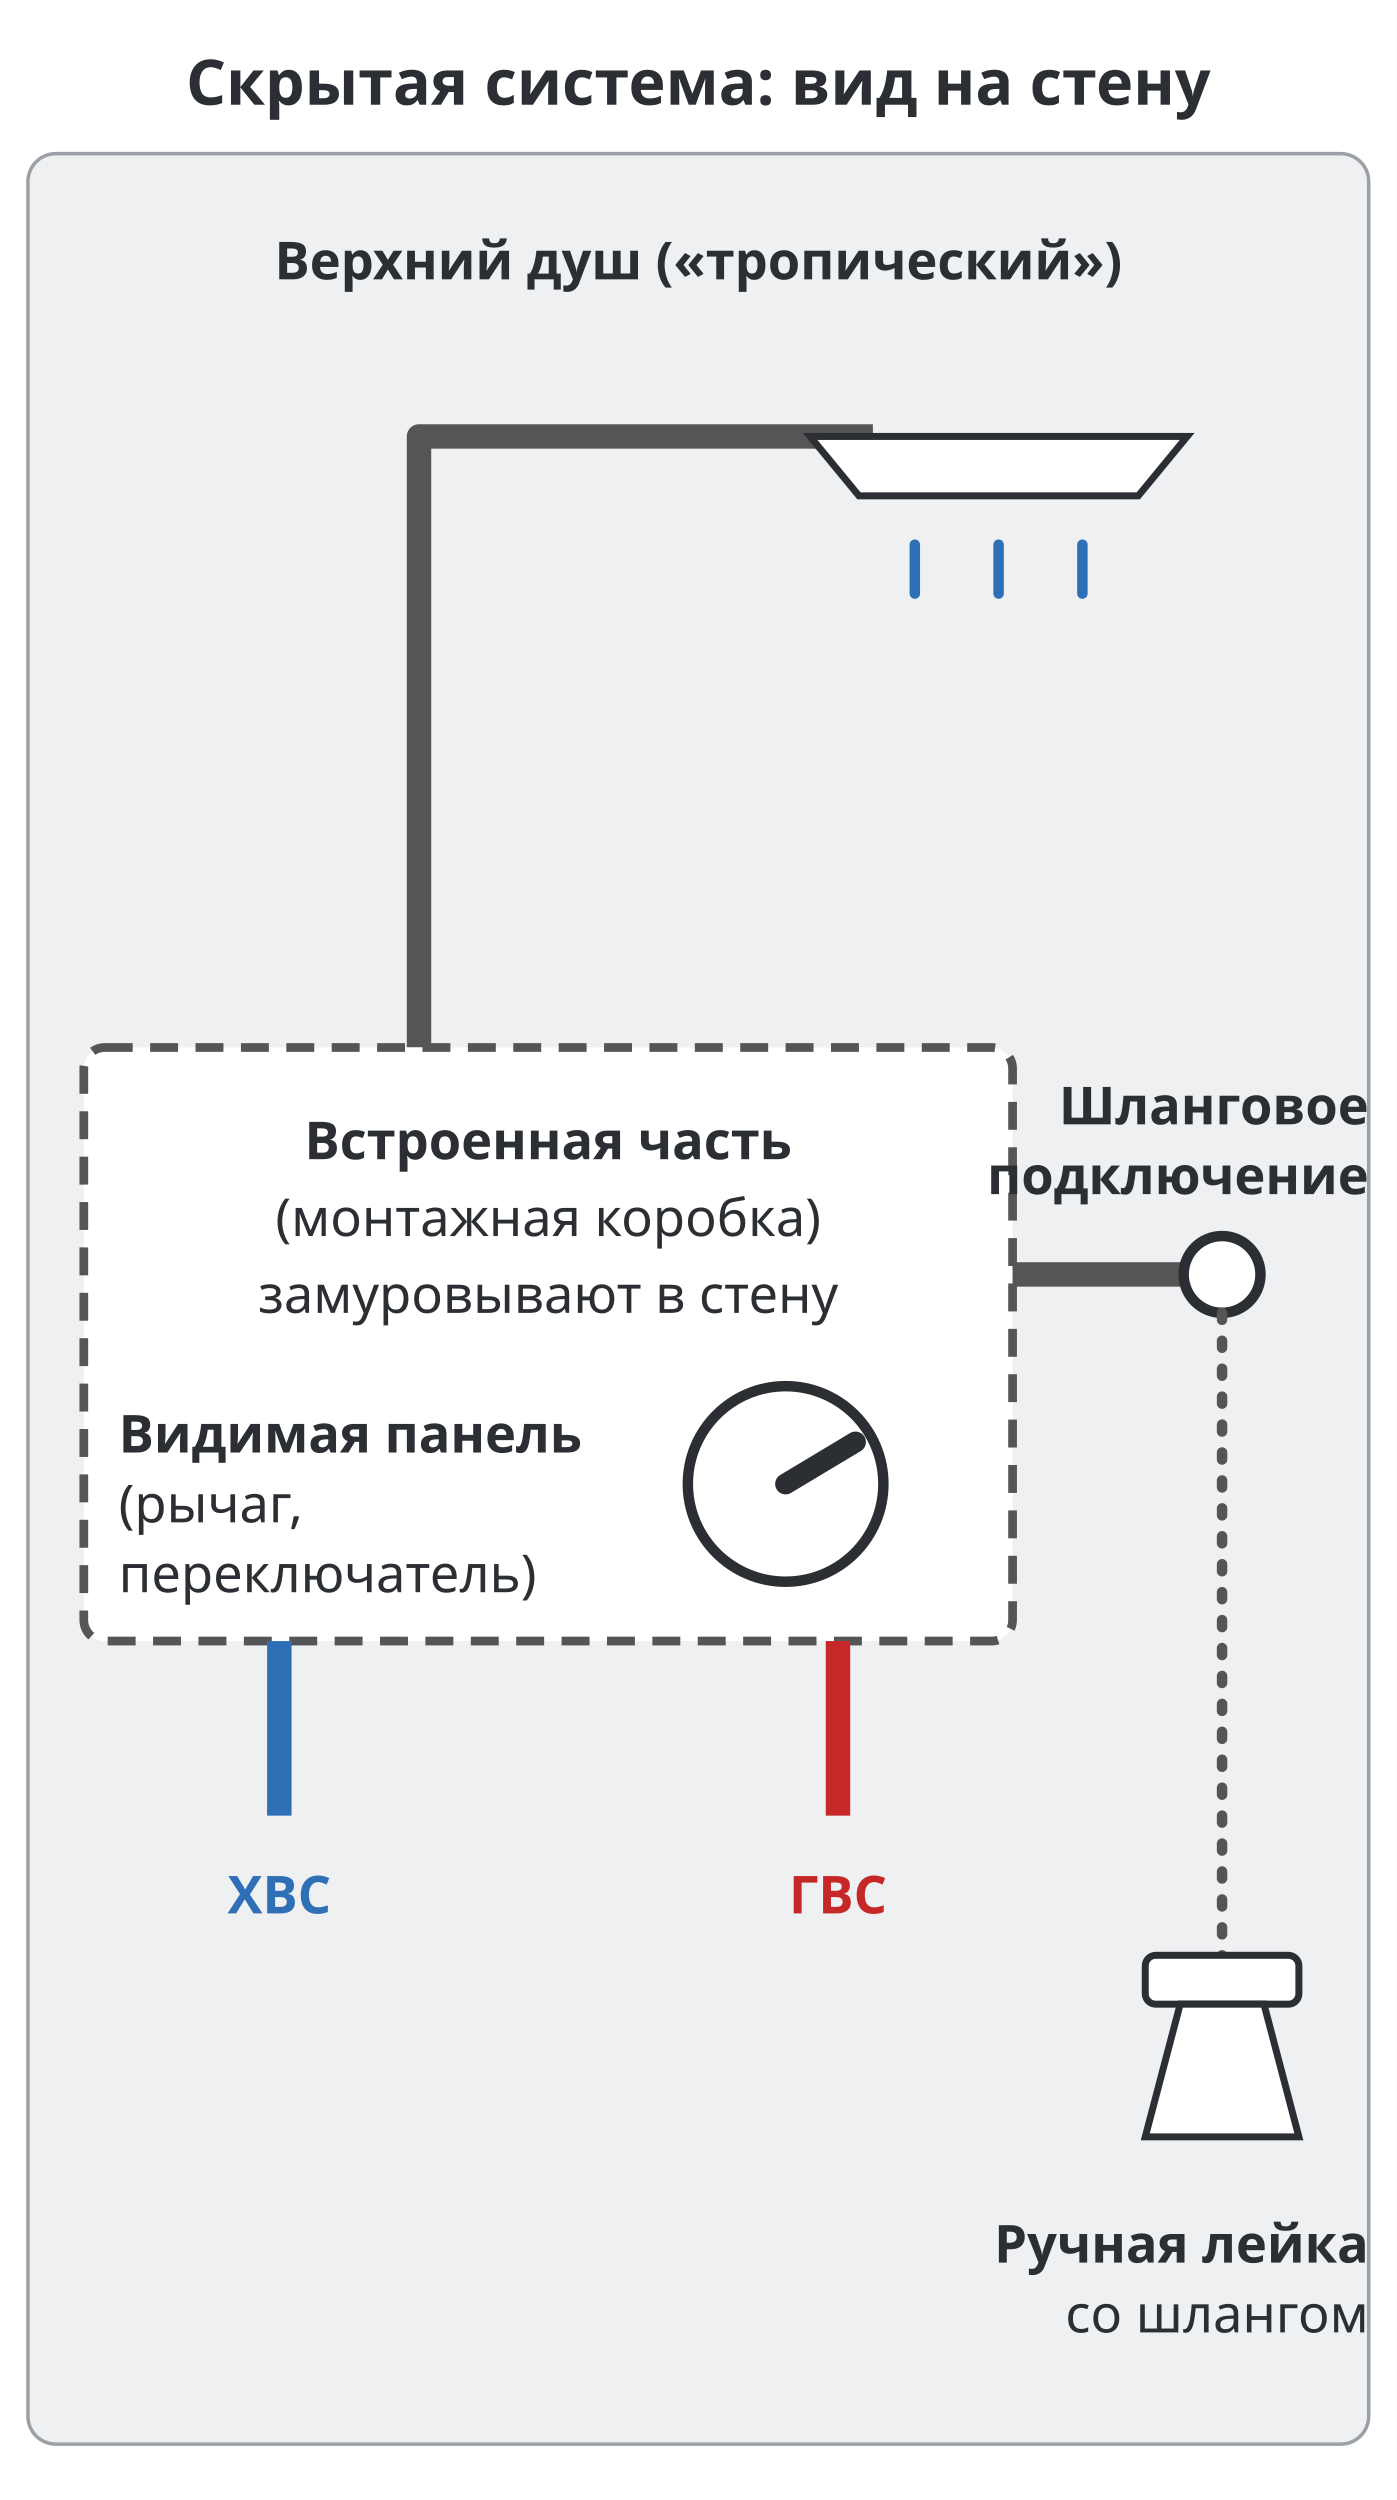
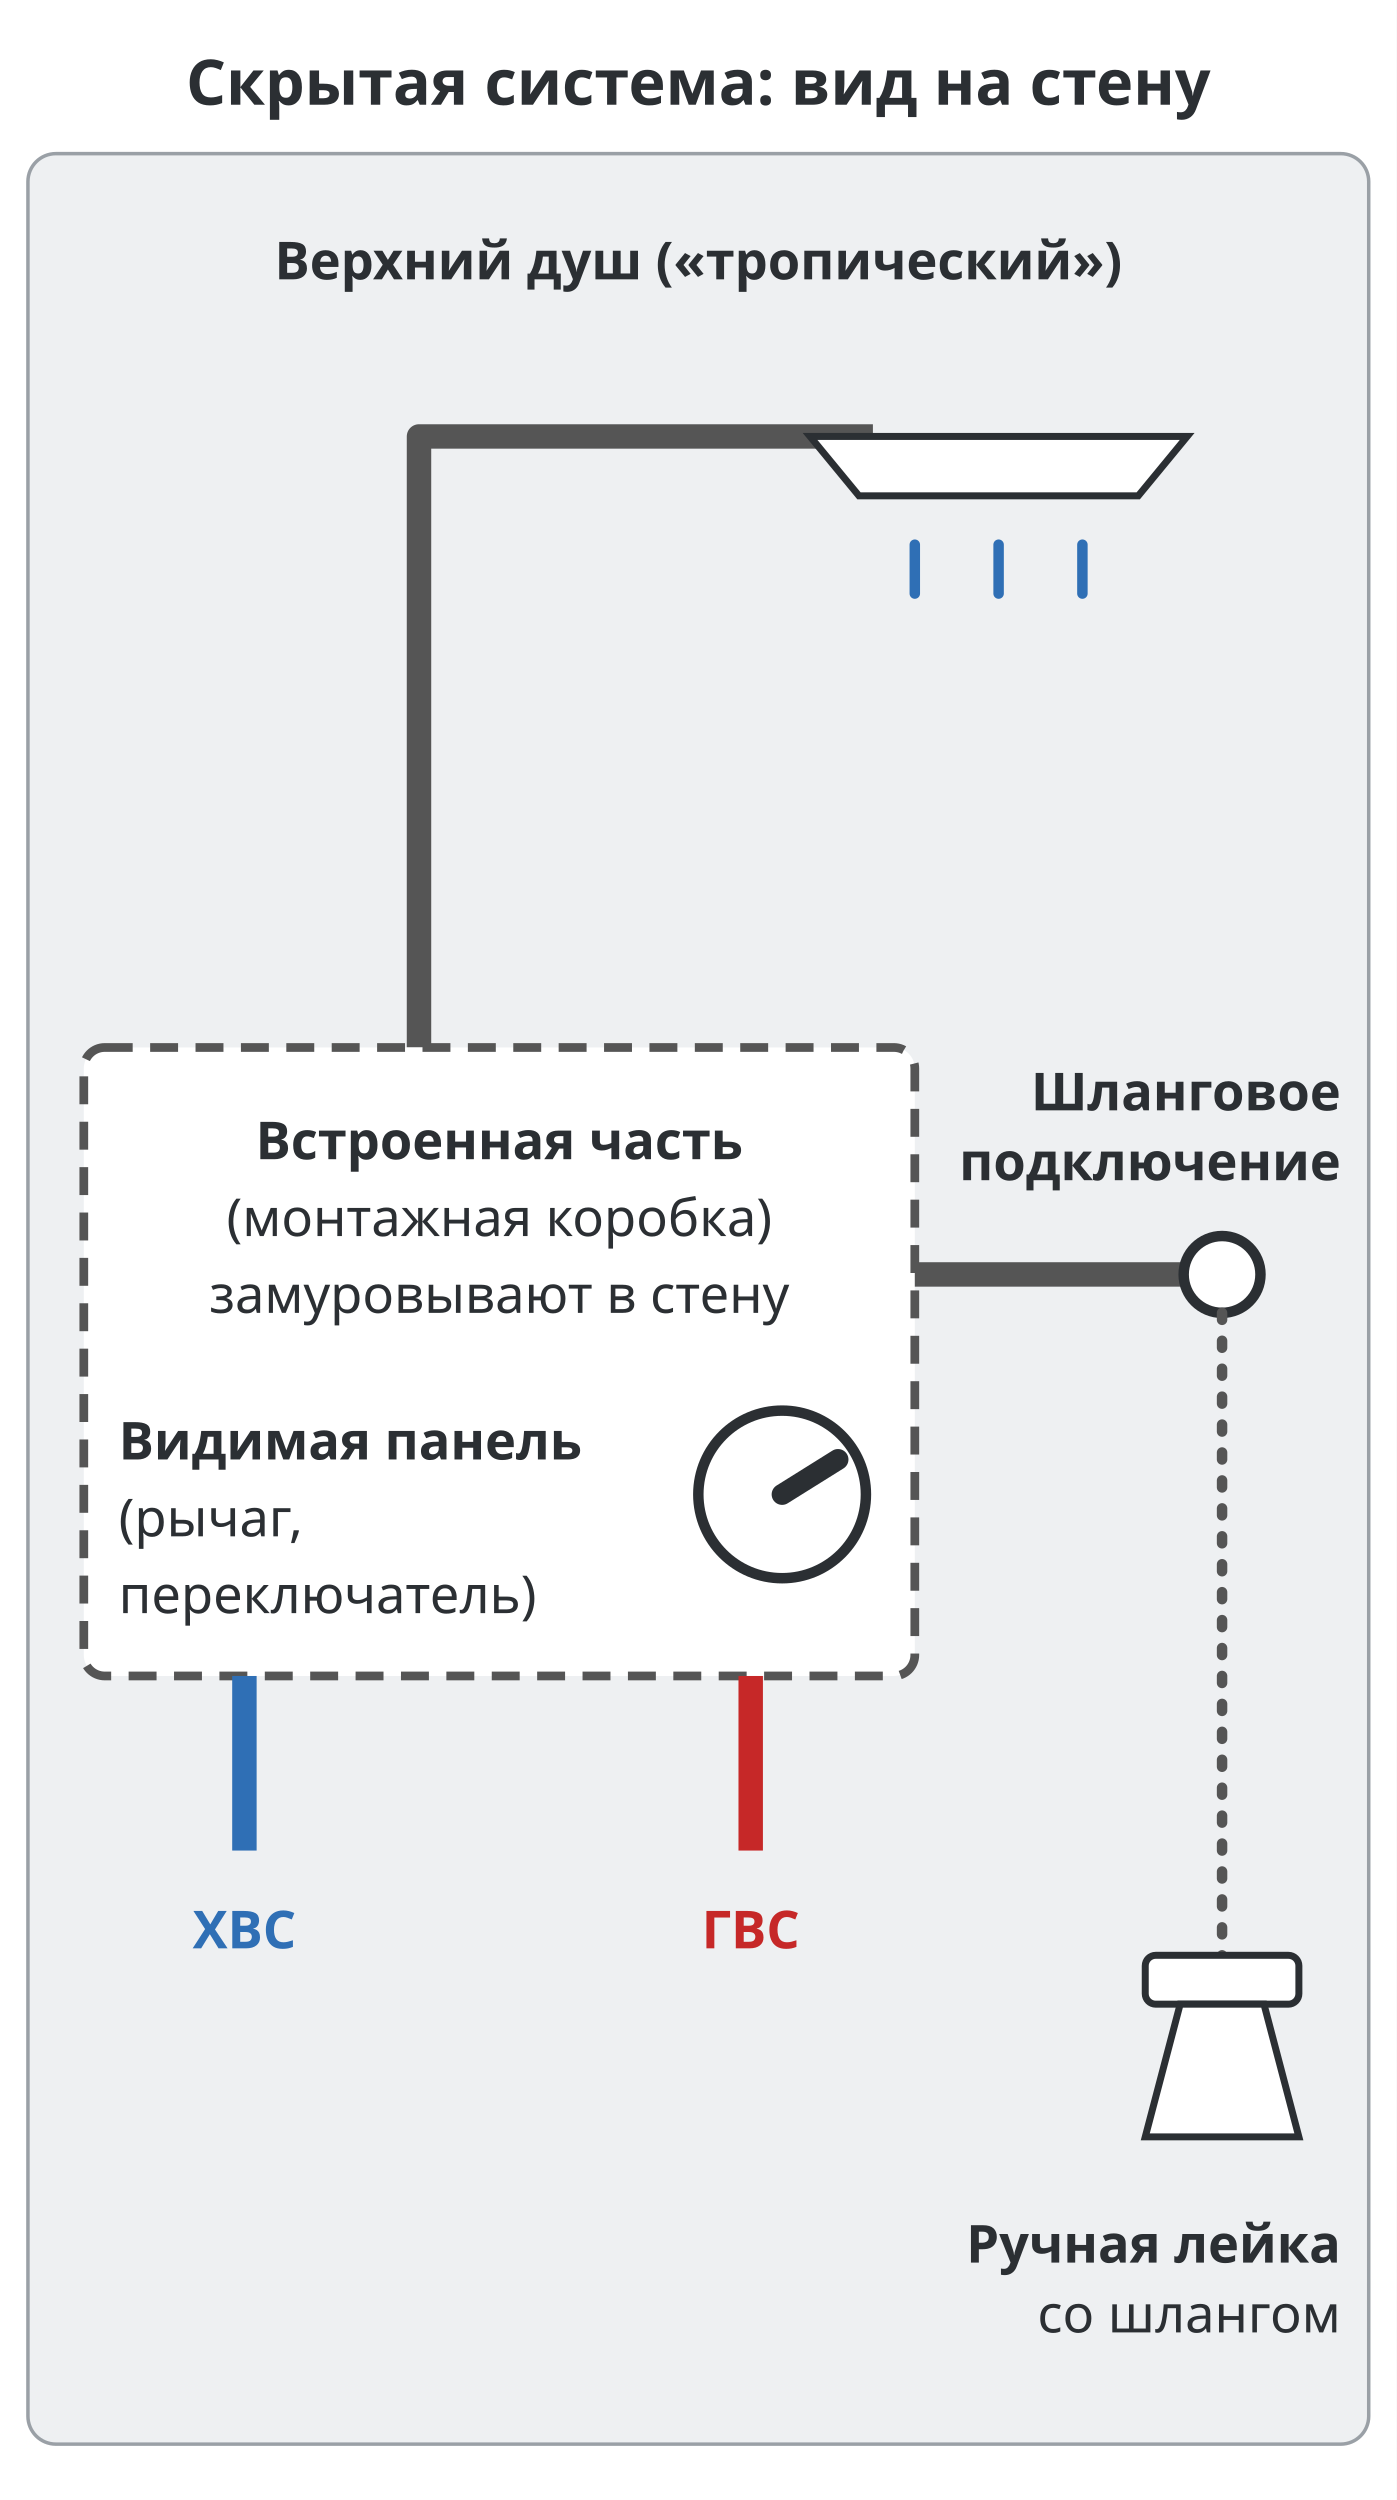
<svg xmlns="http://www.w3.org/2000/svg" viewBox="0 0 400 716" role="img" aria-label="Устройство скрытой душевой системы" font-family="system-ui, sans-serif" font-size="15" fill="#2b2f33">
  <rect width="400" height="716" fill="#fff" />
  <rect x="8" y="44" width="384" height="656" rx="8" fill="#eef0f2" stroke="#9aa0a6" />
  <text x="200" y="30" text-anchor="middle" font-size="18" font-weight="600">Скрытая система: вид на стену</text>
  <text x="200" y="80" text-anchor="middle" font-weight="600">Верхний душ («тропический»)</text>
  <path d="M120 300 V125 H250" fill="none" stroke="#555" stroke-width="7" stroke-linejoin="round" />
  <path d="M232 125 H340 L326 142 H246 Z" fill="#fff" stroke="#2b2f33" stroke-width="2" />
  <path d="M262 156 v14 M286 156 v14 M310 156 v14" stroke="#2f6fb5" stroke-width="3" stroke-linecap="round" />
-   <rect x="24" y="300" width="266" height="170" rx="6" fill="#fff" stroke="#555" stroke-width="2.5" stroke-dasharray="8 5" />
-   <text x="157" y="332" text-anchor="middle" font-weight="600">Встроенная часть</text>
-   <text x="157" y="354" text-anchor="middle">(монтажная коробка)</text>
-   <text x="157" y="376" text-anchor="middle">замуровывают в стену</text>
-   <circle cx="225" cy="425" r="28" fill="#fff" stroke="#2b2f33" stroke-width="3" />
-   <path d="M225 425 L245 413" stroke="#2b2f33" stroke-width="6" stroke-linecap="round" />
-   <text x="34" y="416" font-weight="600">Видимая панель</text>
-   <text x="34" y="436">(рычаг,</text>
-   <text x="34" y="456">переключатель)</text>
-   <path d="M80 470 V520" stroke="#2f6fb5" stroke-width="7" />
-   <path d="M240 470 V520" stroke="#c62828" stroke-width="7" />
-   <text x="80" y="548" text-anchor="middle" font-weight="600" fill="#2f6fb5">ХВС</text>
-   <text x="240" y="548" text-anchor="middle" font-weight="600" fill="#c62828">ГВС</text>
-   <path d="M290 365 H350" stroke="#555" stroke-width="7" />
+   <rect x="24" y="300" width="238" height="180" rx="6" fill="#fff" stroke="#555" stroke-width="2.5" stroke-dasharray="8 5" />
+   <text x="143" y="332" text-anchor="middle" font-weight="600">Встроенная часть</text>
+   <text x="143" y="354" text-anchor="middle">(монтажная коробка)</text>
+   <text x="143" y="376" text-anchor="middle">замуровывают в стену</text>
+   <circle cx="224" cy="428" r="24" fill="#fff" stroke="#2b2f33" stroke-width="3" />
+   <path d="M224 428 L240 418" stroke="#2b2f33" stroke-width="6" stroke-linecap="round" />
+   <text x="34" y="418" font-weight="600">Видимая панель</text>
+   <text x="34" y="440">(рычаг,</text>
+   <text x="34" y="462">переключатель)</text>
+   <path d="M70 480 V530" stroke="#2f6fb5" stroke-width="7" />
+   <path d="M215 480 V530" stroke="#c62828" stroke-width="7" />
+   <text x="70" y="558" text-anchor="middle" font-weight="600" fill="#2f6fb5">ХВС</text>
+   <text x="215" y="558" text-anchor="middle" font-weight="600" fill="#c62828">ГВС</text>
+   <path d="M262 365 H350" stroke="#555" stroke-width="7" />
  <circle cx="350" cy="365" r="11" fill="#fff" stroke="#2b2f33" stroke-width="3" />
-   <text x="392" y="322" text-anchor="end" font-weight="600">Шланговое</text>
-   <text x="392" y="342" text-anchor="end" font-weight="600">подключение</text>
+   <text x="384" y="318" text-anchor="end" font-weight="600">Шланговое</text>
+   <text x="384" y="338" text-anchor="end" font-weight="600">подключение</text>
  <path d="M350 376 V560" fill="none" stroke="#555" stroke-width="3" stroke-dasharray="2 6" stroke-linecap="round" />
  <rect x="328" y="560" width="44" height="14" rx="3" fill="#fff" stroke="#2b2f33" stroke-width="2" />
  <path d="M338 574 L362 574 L372 612 L328 612 Z" fill="#fff" stroke="#2b2f33" stroke-width="2" />
-   <text x="392" y="648" text-anchor="end" font-weight="600">Ручная лейка</text>
-   <text x="392" y="668" text-anchor="end">со шлангом</text>
+   <text x="384" y="648" text-anchor="end" font-weight="600">Ручная лейка</text>
+   <text x="384" y="668" text-anchor="end">со шлангом</text>
</svg>
